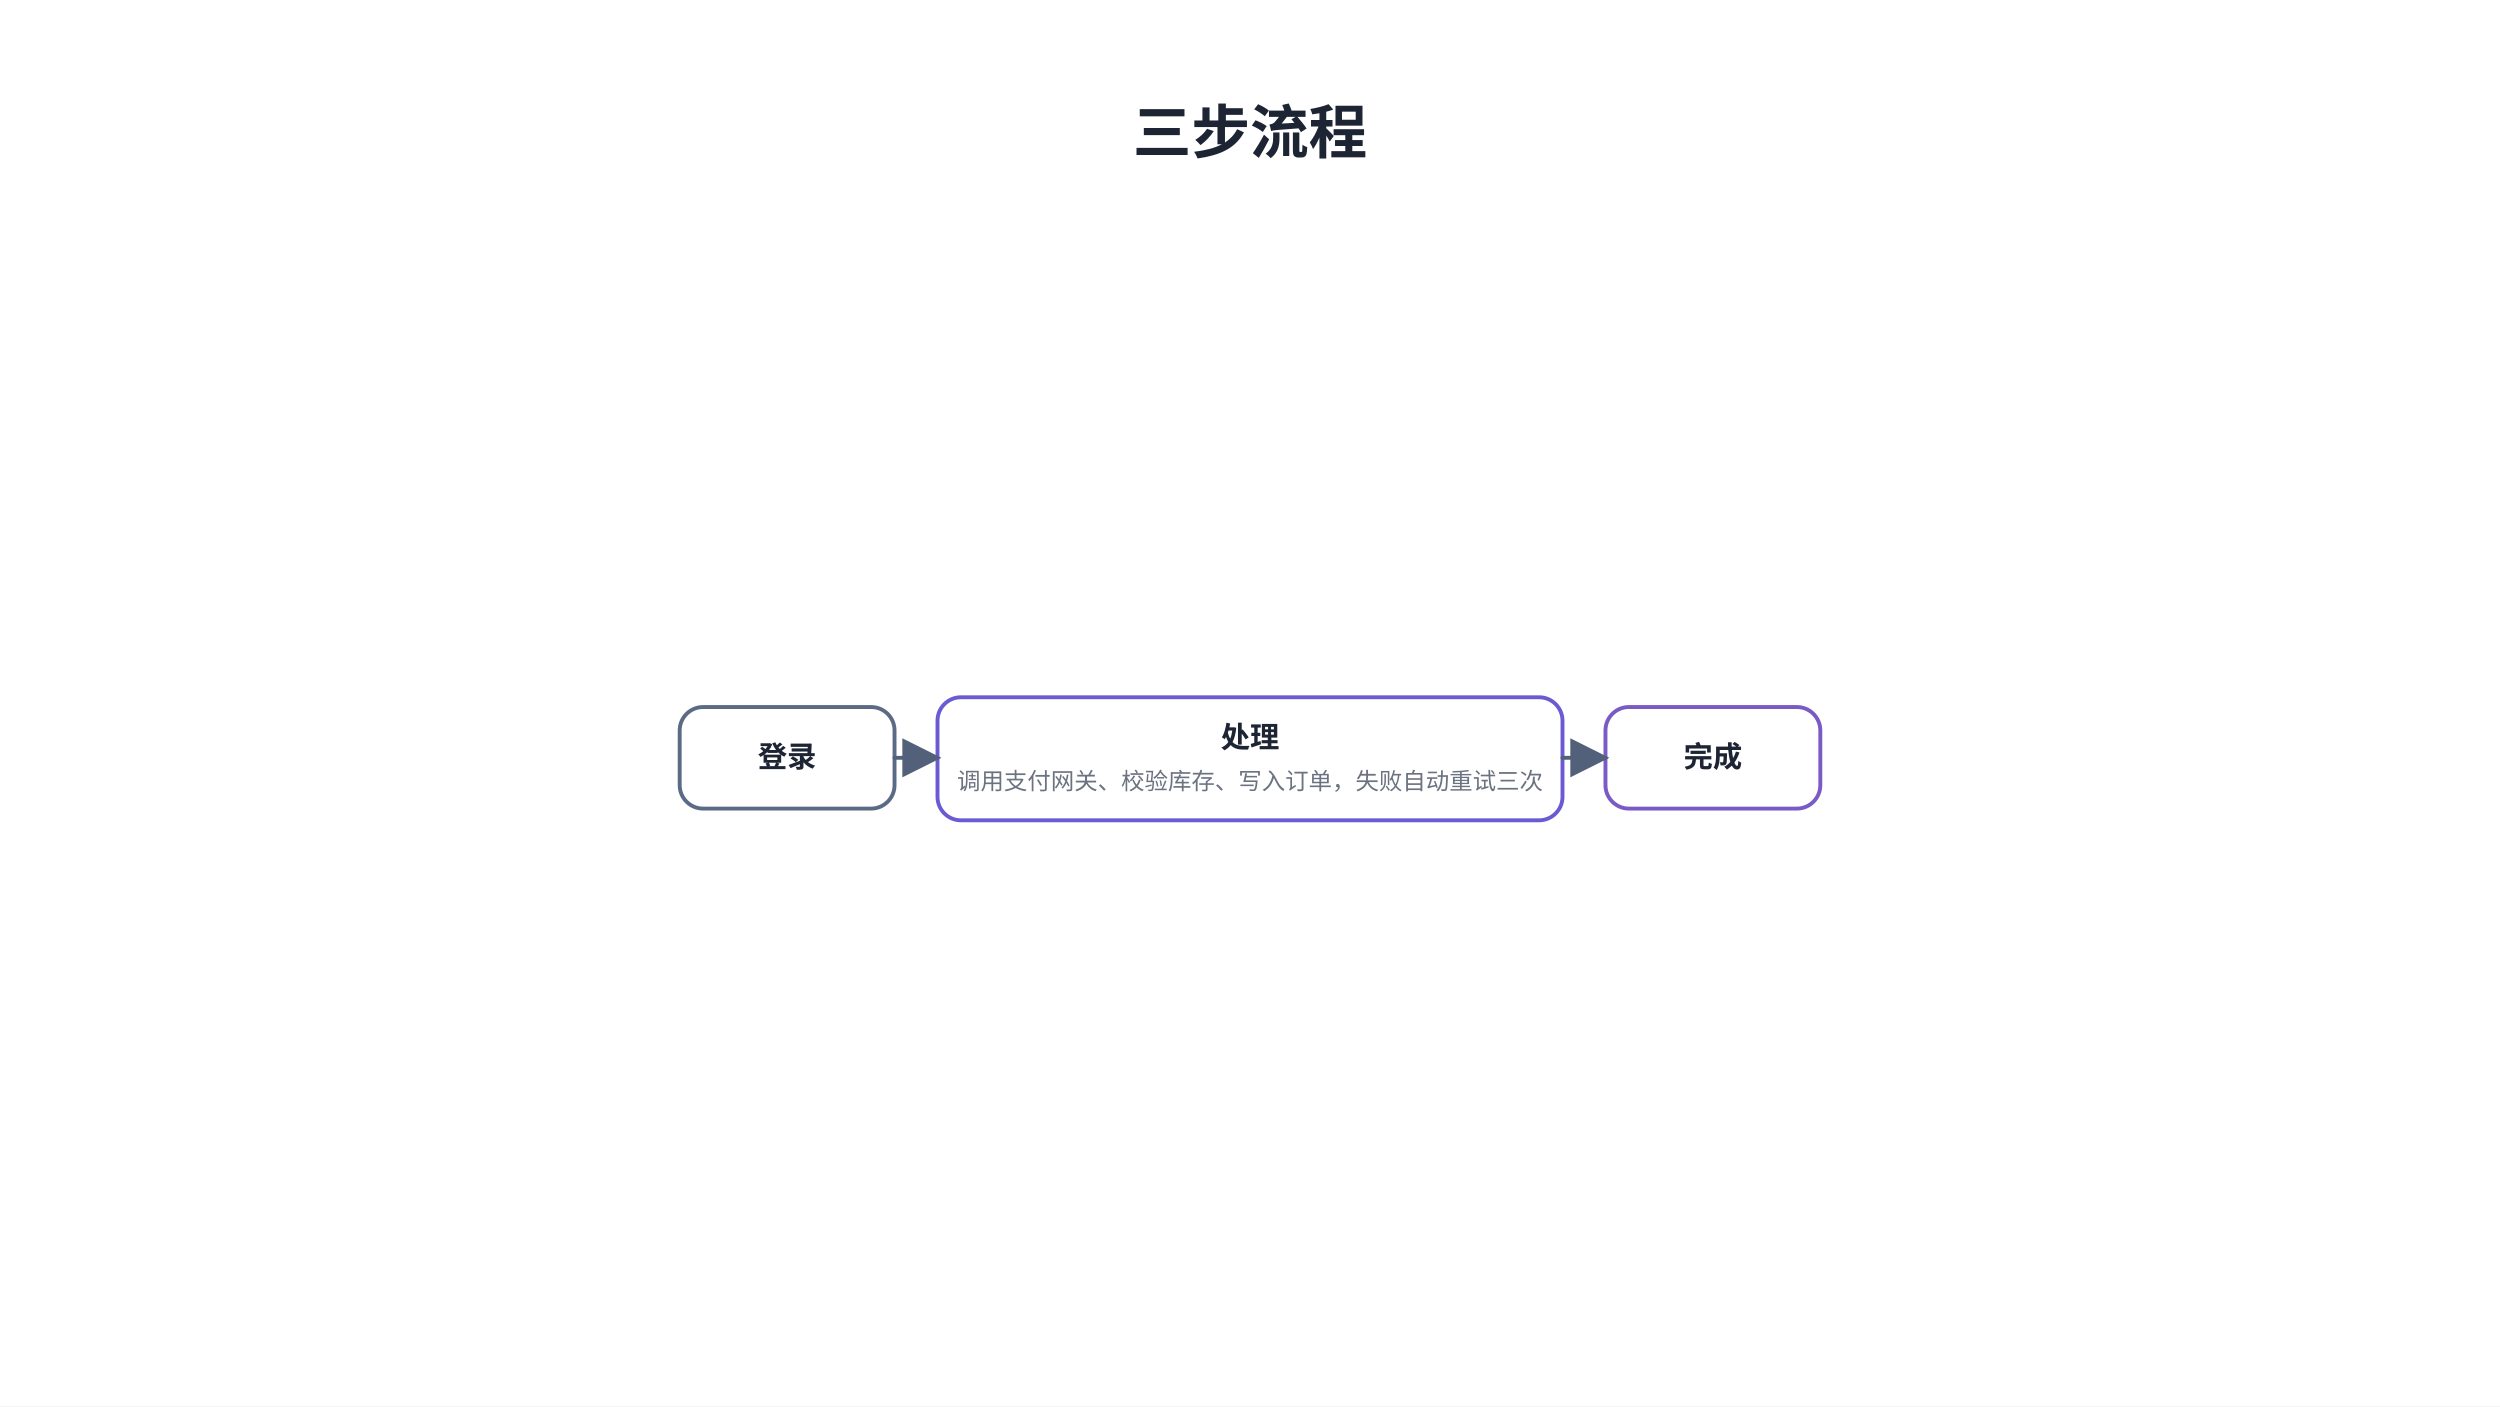
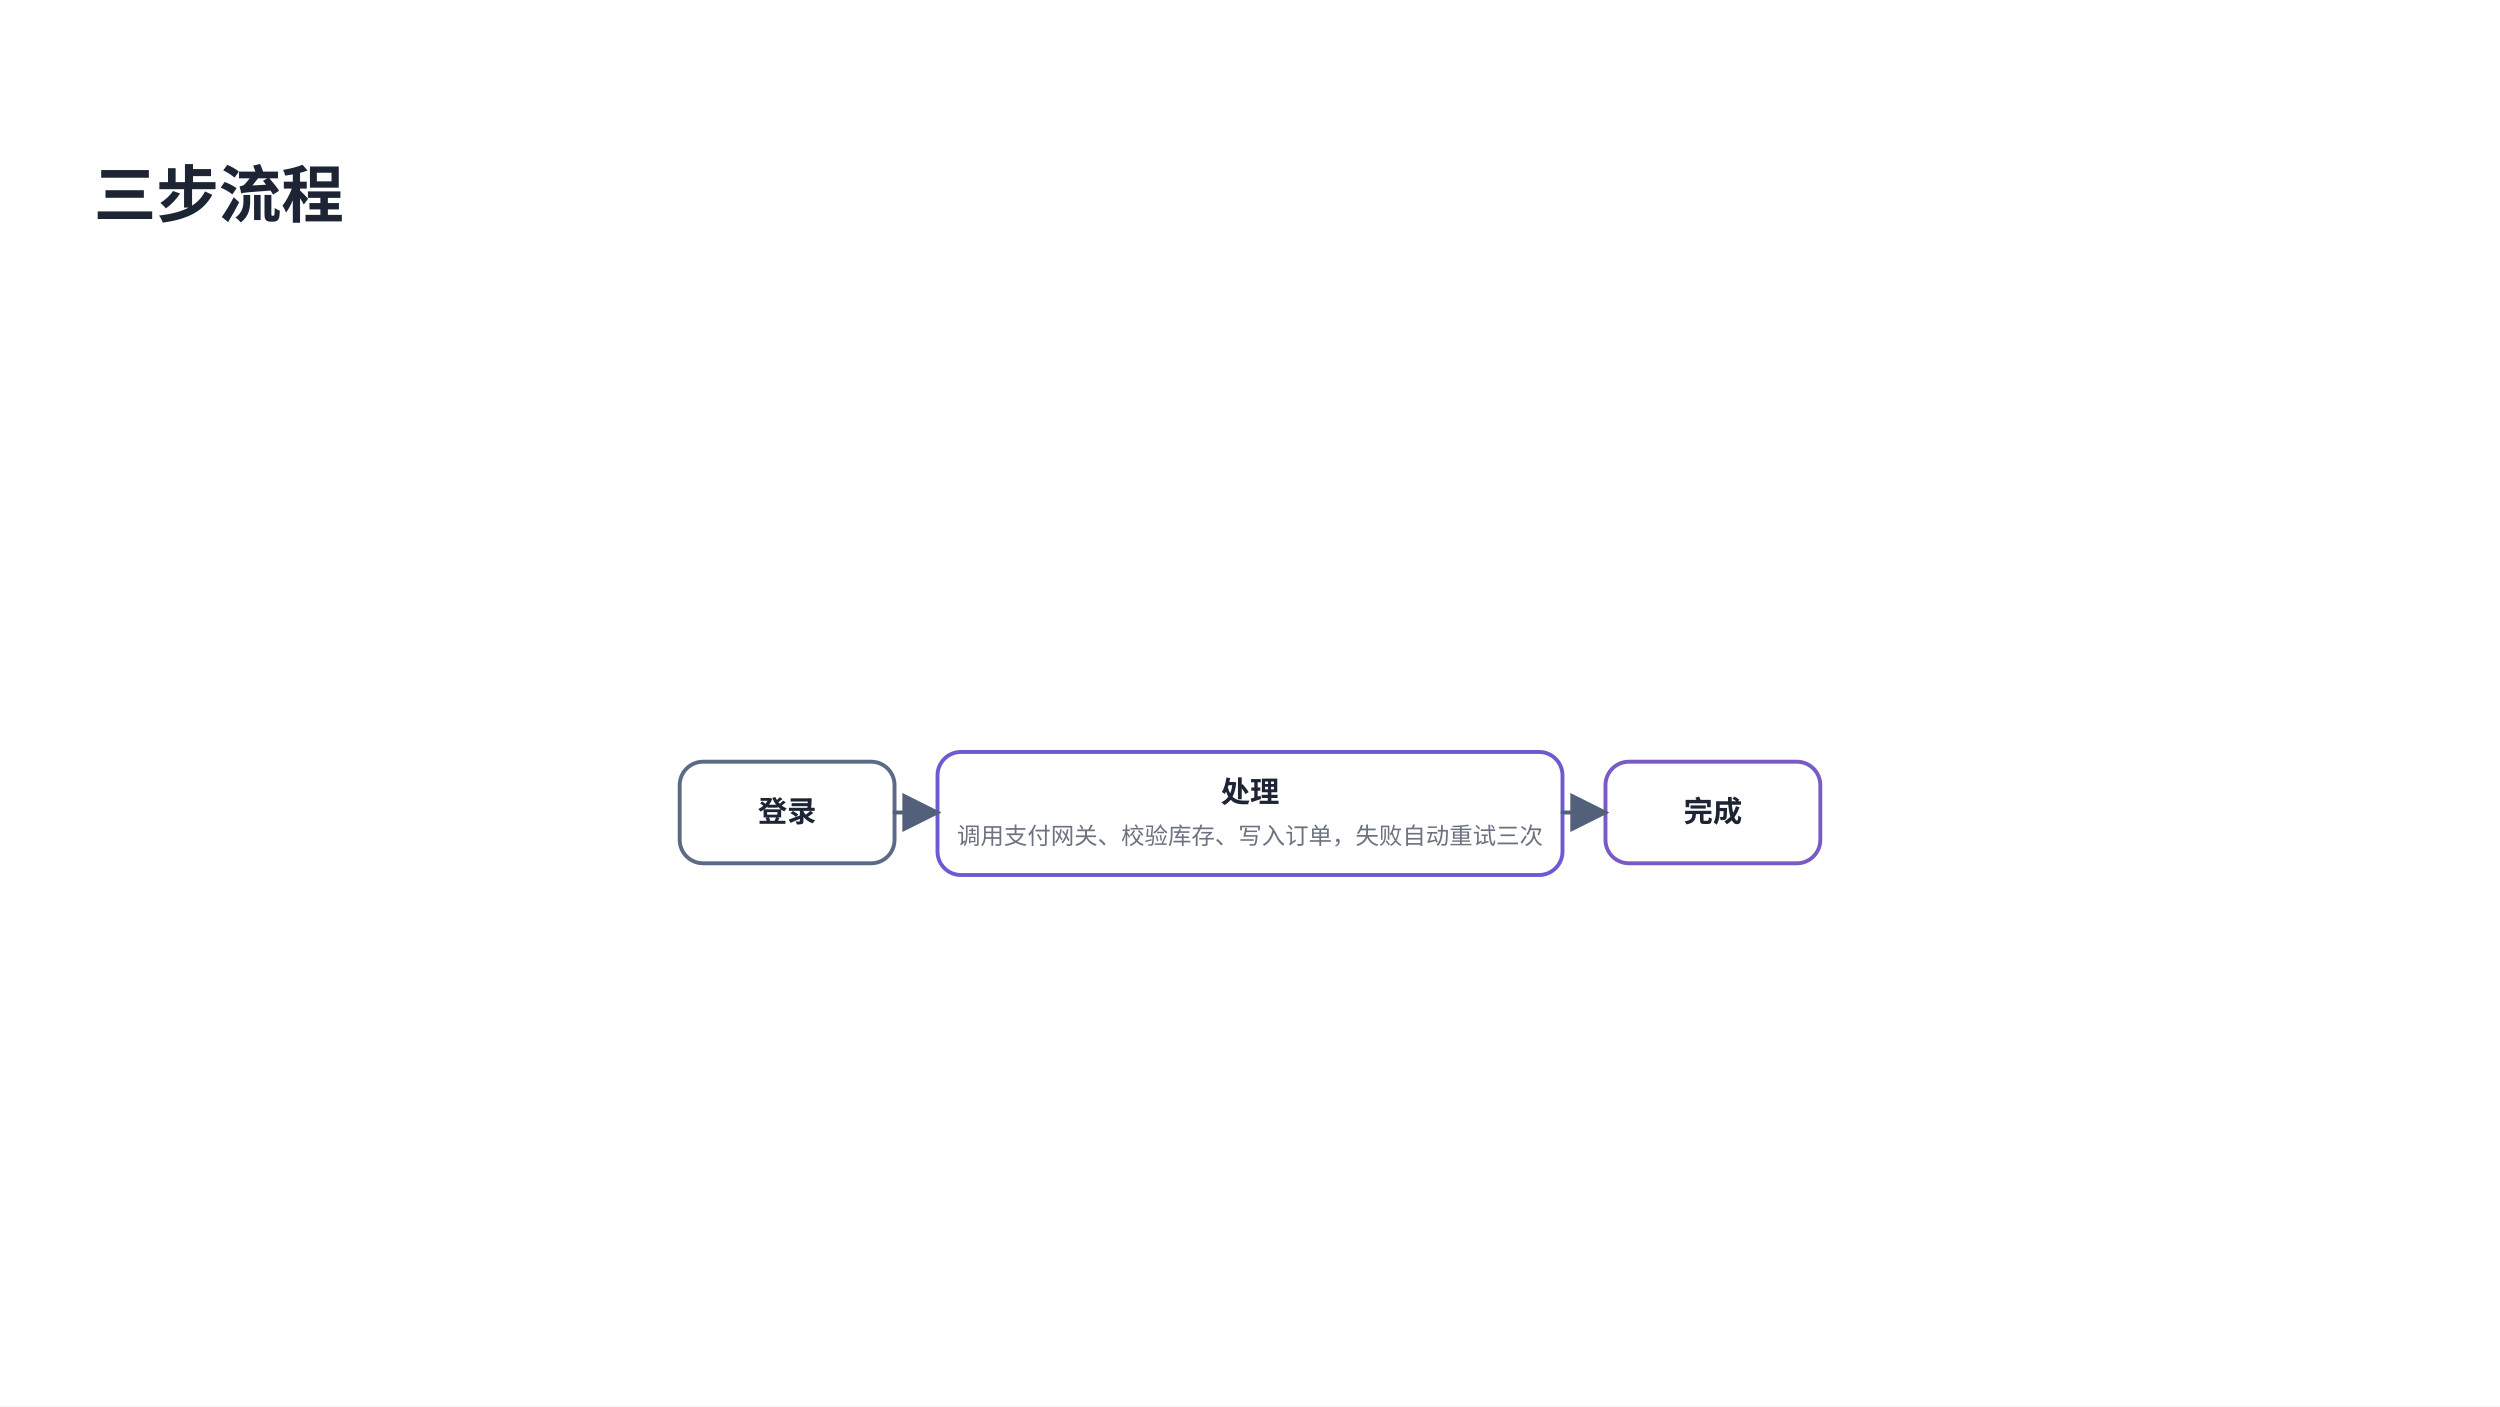
<svg xmlns="http://www.w3.org/2000/svg" id="figure-svg" viewBox="0 0 1280 720" role="img" aria-labelledby="figure-title figure-desc" font-family="'Microsoft YaHei', 'Microsoft YaHei', '微软雅黑', 'PingFang SC', 'Noto Sans CJK SC', Inter, Arial, sans-serif">
  <rect width="1280" height="720" fill="#FFFFFF" />
-   <text data-node-id="figure-title-text" x="640" y="68" fill="#1D2433" font-size="30" font-weight="700" text-anchor="middle" dominant-baseline="middle" font-family="'Microsoft YaHei', 'Microsoft YaHei', '微软雅黑', 'PingFang SC', 'Noto Sans CJK SC', Inter, Arial, sans-serif">
-     <tspan x="640" y="68">三步流程</tspan>
+   <text data-node-id="figure-title-text" x="48" y="100" fill="#1D2433" font-size="32" font-weight="800" text-anchor="start" dominant-baseline="middle" font-family="'Microsoft YaHei', 'Microsoft YaHei', '微软雅黑', 'PingFang SC', 'Noto Sans CJK SC', Inter, Arial, sans-serif">
+     <tspan x="48" y="100">三步流程</tspan>
  </text>
  <g data-node-id="login-group">
-     <rect data-node-id="login-rect" x="348" y="362" width="110" height="52" rx="12" fill="#FFFFFF" stroke="#5B6B86" stroke-width="2" />
-     <text data-node-id="login-title" x="403" y="387.5" fill="#1D2433" font-size="15" font-weight="700" text-anchor="middle" dominant-baseline="middle" font-family="'Microsoft YaHei', 'Microsoft YaHei', '微软雅黑', 'PingFang SC', 'Noto Sans CJK SC', Inter, Arial, sans-serif">
-       <tspan x="403" y="387.5">登录</tspan>
+     <rect data-node-id="login-rect" x="348" y="390" width="110" height="52" rx="12" fill="#FFFFFF" stroke="#5B6B86" stroke-width="2" />
+     <text data-node-id="login-title" x="403" y="415.5" fill="#1D2433" font-size="15" font-weight="700" text-anchor="middle" dominant-baseline="middle" font-family="'Microsoft YaHei', 'Microsoft YaHei', '微软雅黑', 'PingFang SC', 'Noto Sans CJK SC', Inter, Arial, sans-serif">
+       <tspan x="403" y="415.5">登录</tspan>
    </text>
  </g>
  <g data-node-id="process-group">
-     <rect data-node-id="process-rect" x="480" y="357" width="320" height="63" rx="12" fill="#FFFFFF" stroke="#6B5BD2" stroke-width="2" />
-     <text data-node-id="process-title" x="640" y="377.5" fill="#1D2433" font-size="15" font-weight="700" text-anchor="middle" dominant-baseline="middle" font-family="'Microsoft YaHei', 'Microsoft YaHei', '微软雅黑', 'PingFang SC', 'Noto Sans CJK SC', Inter, Arial, sans-serif">
-       <tspan x="640" y="377.5">处理</tspan>
+     <rect data-node-id="process-rect" x="480" y="385" width="320" height="63" rx="12" fill="#FFFFFF" stroke="#6B5BD2" stroke-width="2" />
+     <text data-node-id="process-title" x="640" y="405.5" fill="#1D2433" font-size="15" font-weight="700" text-anchor="middle" dominant-baseline="middle" font-family="'Microsoft YaHei', 'Microsoft YaHei', '微软雅黑', 'PingFang SC', 'Noto Sans CJK SC', Inter, Arial, sans-serif">
+       <tspan x="640" y="405.5">处理</tspan>
    </text>
-     <text data-node-id="process-detail" x="640" y="400" fill="#6B7280" font-size="12" font-weight="500" text-anchor="middle" dominant-baseline="middle" font-family="'Microsoft YaHei', 'Microsoft YaHei', '微软雅黑', 'PingFang SC', 'Noto Sans CJK SC', Inter, Arial, sans-serif">
-       <tspan x="640" y="400">调用支付网关、校验库存、写入订单，失败自动重试三次</tspan>
+     <text data-node-id="process-detail" x="640" y="428" fill="#6B7280" font-size="12" font-weight="500" text-anchor="middle" dominant-baseline="middle" font-family="'Microsoft YaHei', 'Microsoft YaHei', '微软雅黑', 'PingFang SC', 'Noto Sans CJK SC', Inter, Arial, sans-serif">
+       <tspan x="640" y="428">调用支付网关、校验库存、写入订单，失败自动重试三次</tspan>
    </text>
  </g>
  <g data-node-id="done-group">
-     <rect data-node-id="done-rect" x="822" y="362" width="110" height="52" rx="12" fill="#FFFFFF" stroke="#7A5AC4" stroke-width="2" />
-     <text data-node-id="done-title" x="877" y="387.5" fill="#1D2433" font-size="15" font-weight="700" text-anchor="middle" dominant-baseline="middle" font-family="'Microsoft YaHei', 'Microsoft YaHei', '微软雅黑', 'PingFang SC', 'Noto Sans CJK SC', Inter, Arial, sans-serif">
-       <tspan x="877" y="387.5">完成</tspan>
+     <rect data-node-id="done-rect" x="822" y="390" width="110" height="52" rx="12" fill="#FFFFFF" stroke="#7A5AC4" stroke-width="2" />
+     <text data-node-id="done-title" x="877" y="415.5" fill="#1D2433" font-size="15" font-weight="700" text-anchor="middle" dominant-baseline="middle" font-family="'Microsoft YaHei', 'Microsoft YaHei', '微软雅黑', 'PingFang SC', 'Noto Sans CJK SC', Inter, Arial, sans-serif">
+       <tspan x="877" y="415.5">完成</tspan>
    </text>
  </g>
  <g data-node-id="edge-0-connector">
    <defs>
      <marker id="marker-edge-0-connector" markerWidth="10" markerHeight="10" refX="9" refY="5" orient="auto" markerUnits="strokeWidth" overflow="visible">
        <path d="M 0 0 L 10 5 L 0 10 z" fill="#52607A" />
      </marker>
    </defs>
-     <polyline points="458,388 480,388" fill="none" stroke="#52607A" stroke-width="2" stroke-linecap="round" stroke-linejoin="round" marker-end="url(#marker-edge-0-connector)" />
+     <polyline points="458,416 480,416" fill="none" stroke="#52607A" stroke-width="2" stroke-linecap="round" stroke-linejoin="round" marker-end="url(#marker-edge-0-connector)" />
  </g>
  <g data-node-id="edge-1-connector">
    <defs>
      <marker id="marker-edge-1-connector" markerWidth="10" markerHeight="10" refX="9" refY="5" orient="auto" markerUnits="strokeWidth" overflow="visible">
        <path d="M 0 0 L 10 5 L 0 10 z" fill="#52607A" />
      </marker>
    </defs>
-     <polyline points="800,388 822,388" fill="none" stroke="#52607A" stroke-width="2" stroke-linecap="round" stroke-linejoin="round" marker-end="url(#marker-edge-1-connector)" />
+     <polyline points="800,416 822,416" fill="none" stroke="#52607A" stroke-width="2" stroke-linecap="round" stroke-linejoin="round" marker-end="url(#marker-edge-1-connector)" />
  </g>
</svg>
